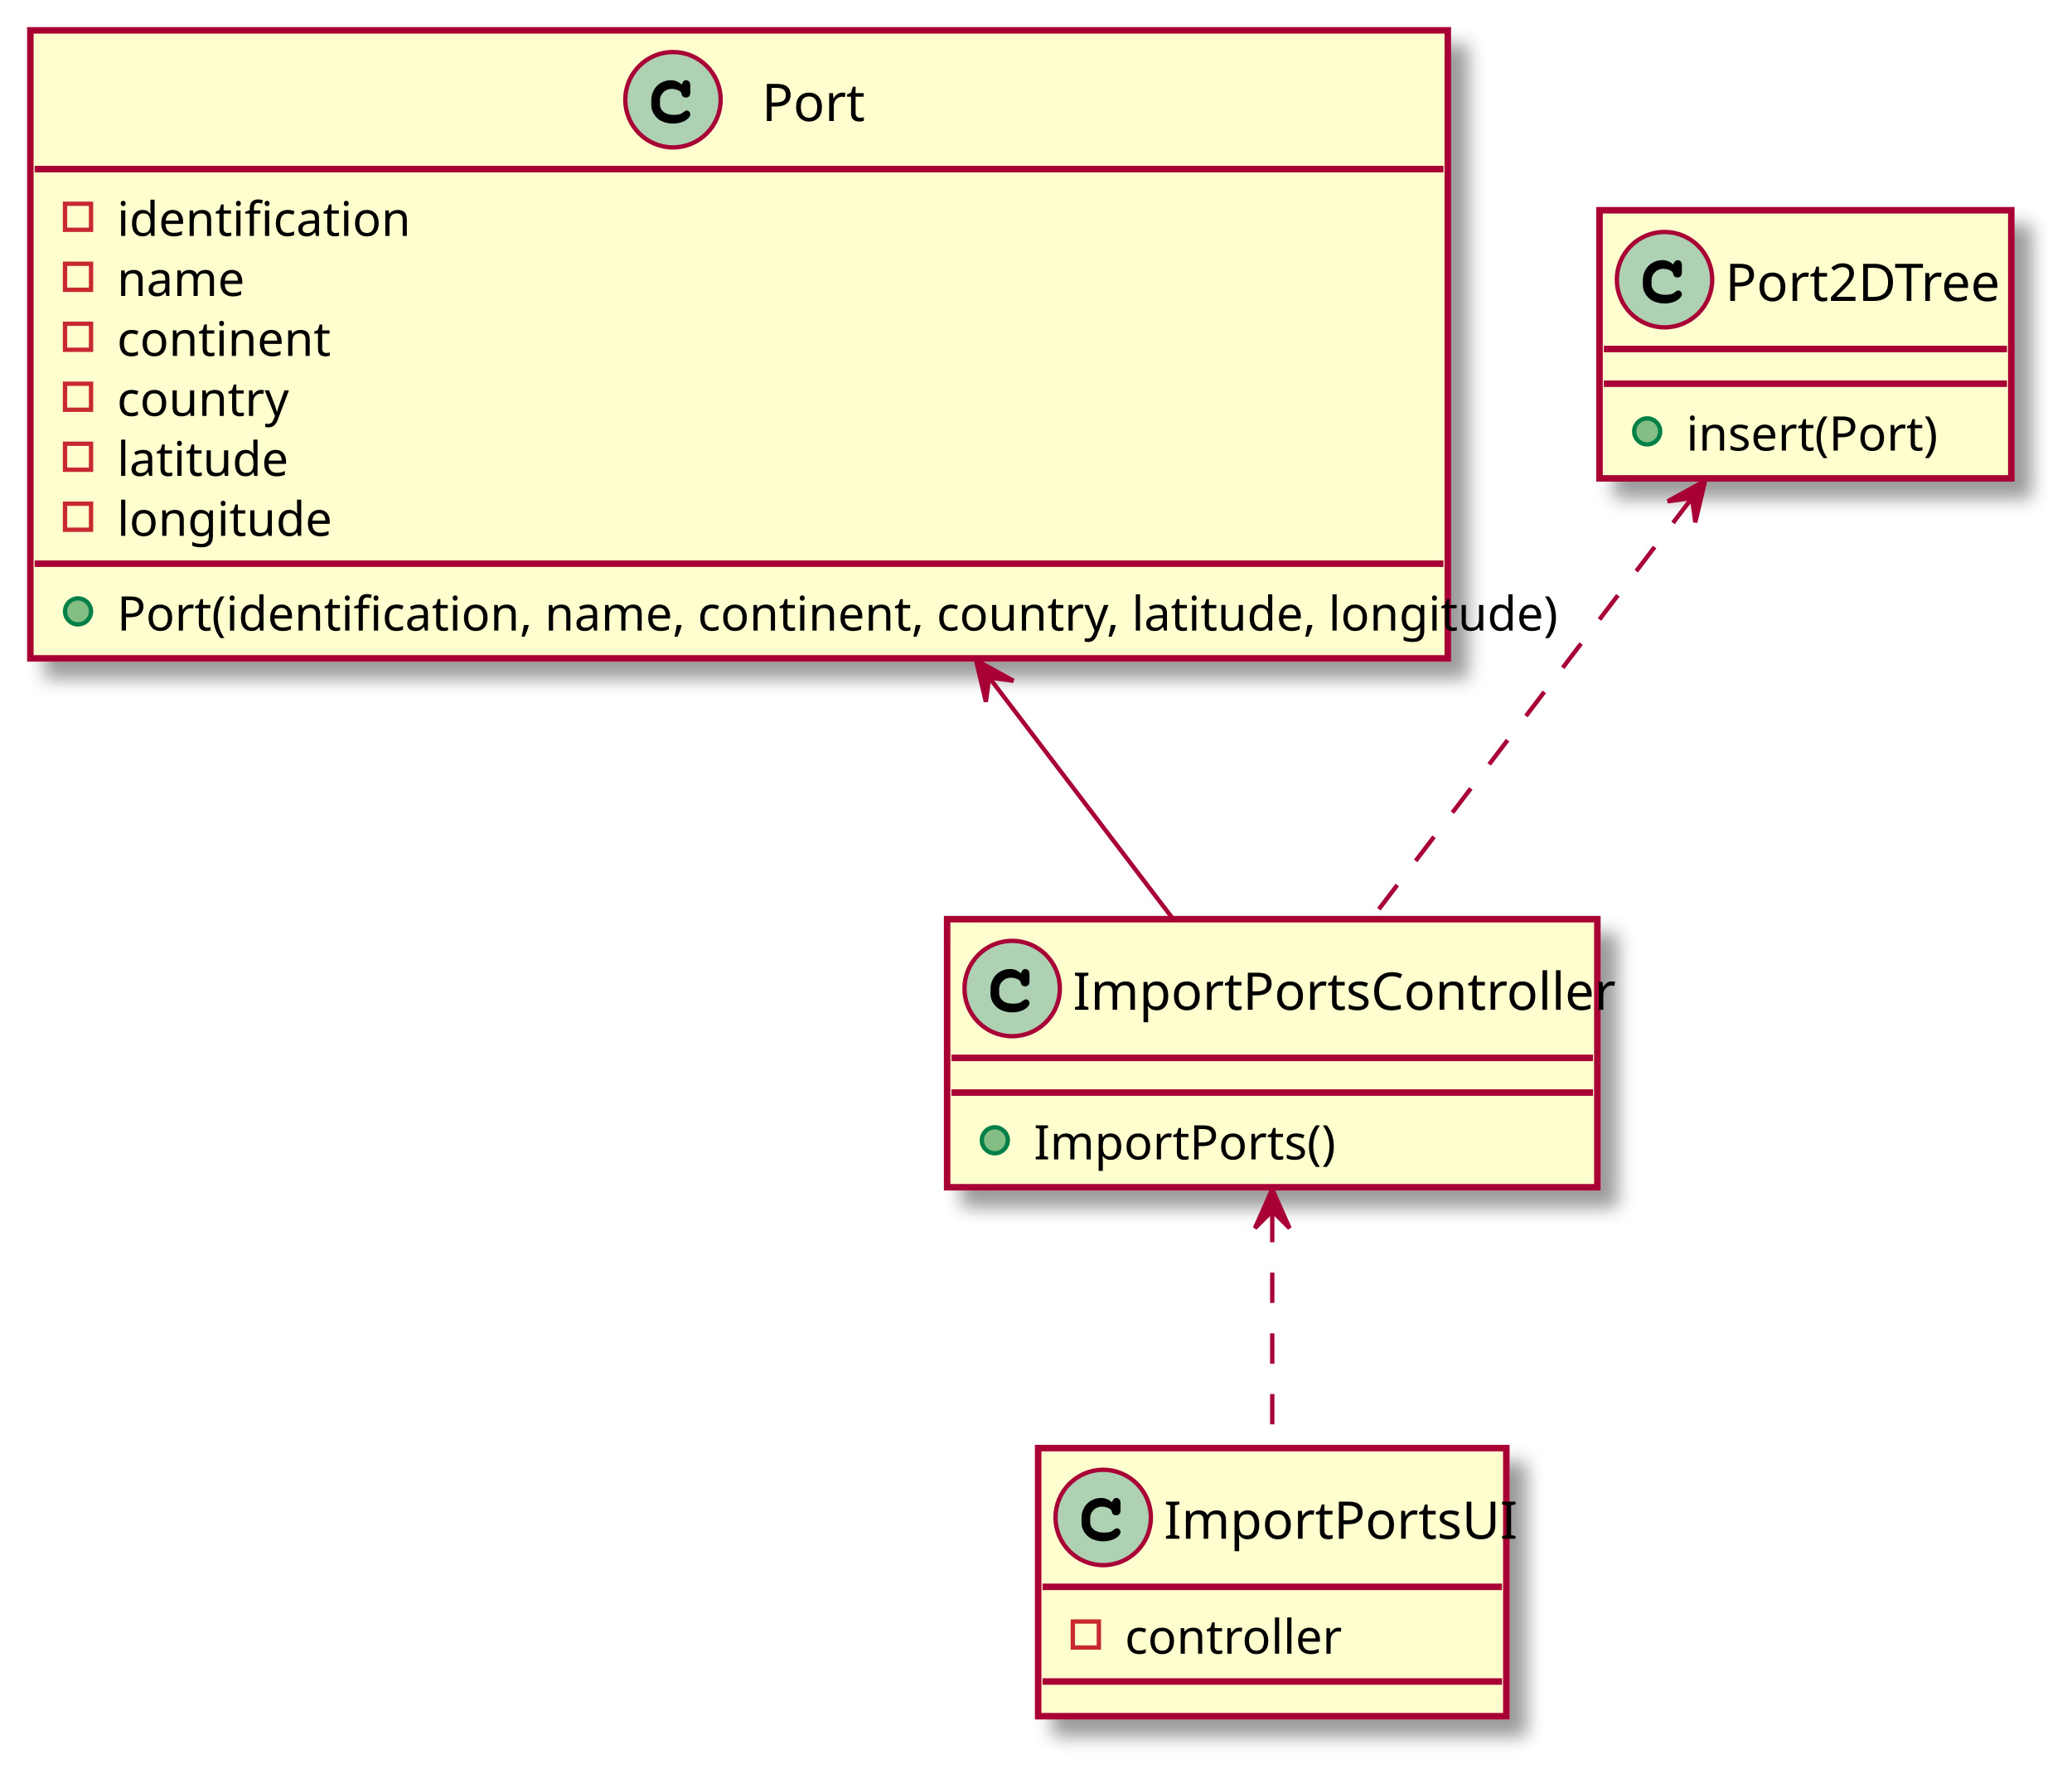
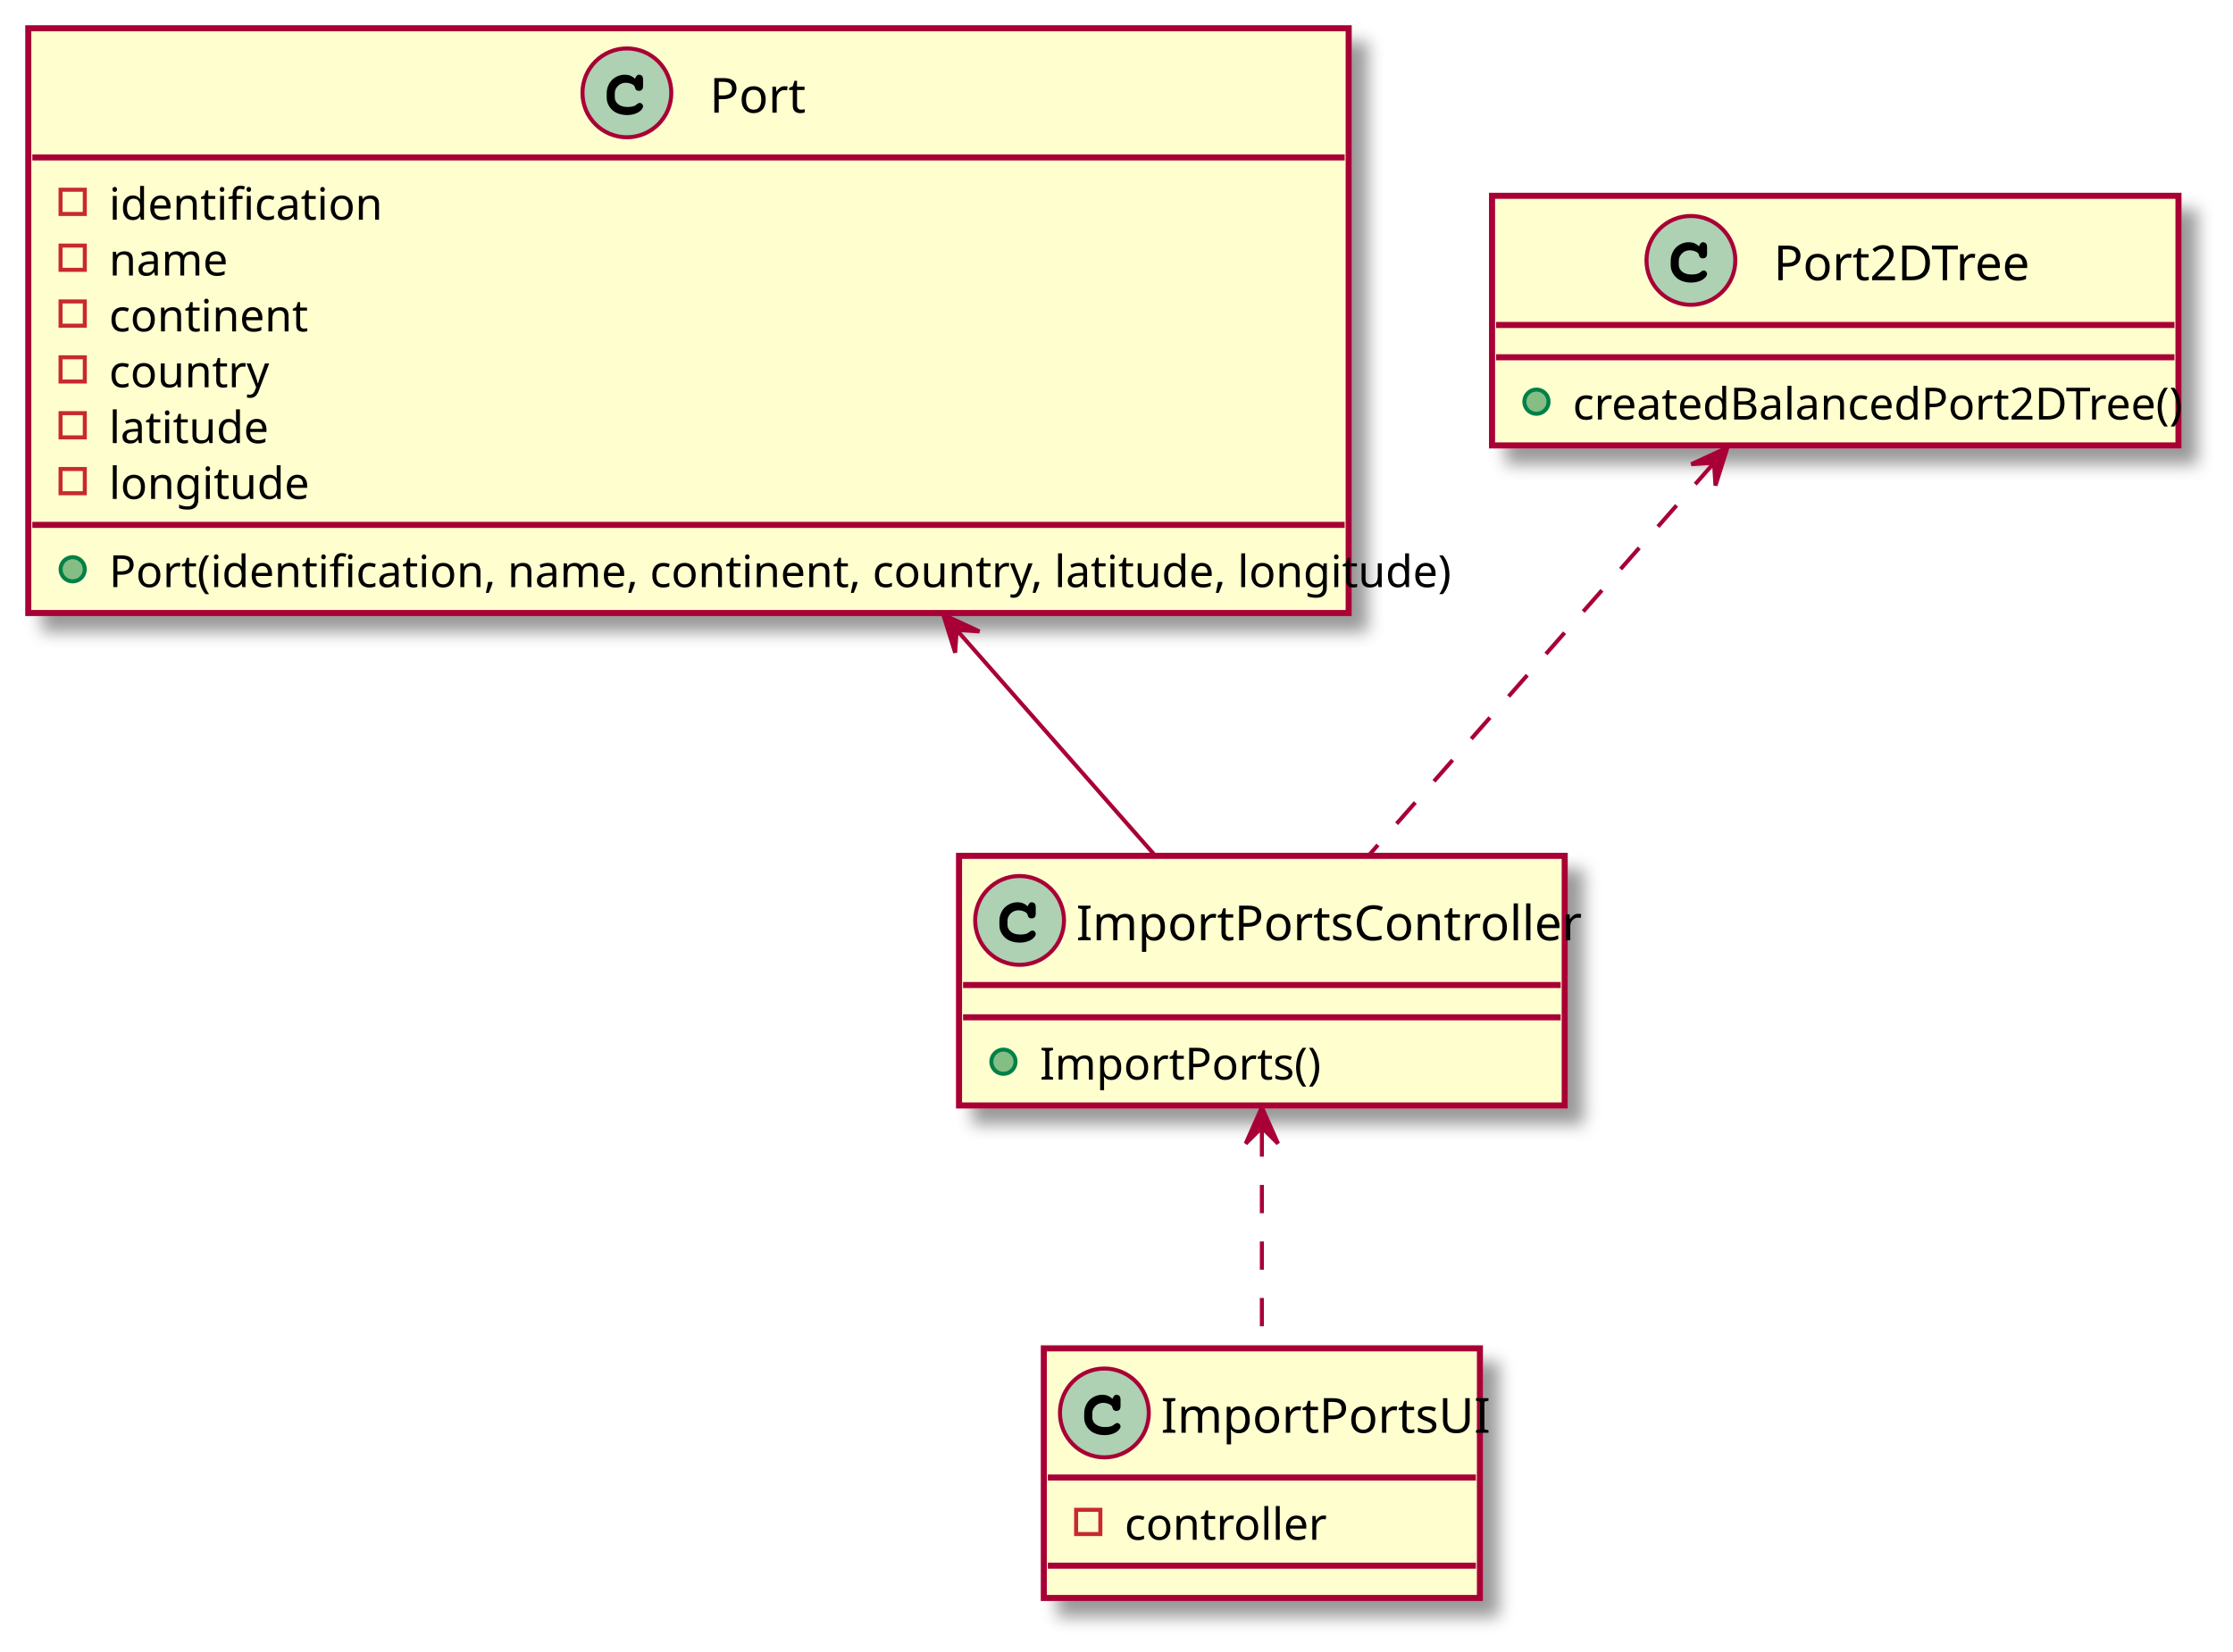
- <svg xmlns="http://www.w3.org/2000/svg" contentScriptType="application/ecmascript" contentStyleType="text/css" height="409px" preserveAspectRatio="none" style="width:478px;height:409px;" version="1.1" viewBox="0 0 478 409" width="478px" zoomAndPan="magnify">
+ <svg xmlns="http://www.w3.org/2000/svg" contentScriptType="application/ecmascript" contentStyleType="text/css" height="409px" preserveAspectRatio="none" style="width:553px;height:409px;" version="1.1" viewBox="0 0 553 409" width="553px" zoomAndPan="magnify">
  <defs>
-     <filter height="300%" id="fbzuvs33ij7xk" width="300%" x="-1" y="-1">
+     <filter height="300%" id="fr1tj8vgd01v3" width="300%" x="-1" y="-1">
      <feGaussianBlur result="blurOut" stdDeviation="2.0" />
      <feColorMatrix in="blurOut" result="blurOut2" type="matrix" values="0 0 0 0 0 0 0 0 0 0 0 0 0 0 0 0 0 0 .4 0" />
      <feOffset dx="4.0" dy="4.0" in="blurOut2" result="blurOut3" />
      <feBlend in="SourceGraphic" in2="blurOut3" mode="normal" />
    </filter>
  </defs>
  <g>
-     <rect codeLine="3" fill="#FEFECE" filter="url(#fbzuvs33ij7xk)" height="61.836" id="ImportPortsUI" style="stroke:#A80036;stroke-width:1.5;" width="108" x="239.5" y="334" />
-     <ellipse cx="254.5" cy="350" fill="#ADD1B2" rx="11" ry="11" style="stroke:#A80036;stroke-width:1.0;" />
-     <path d="M256.5,346.5 Q256.703,346 256.938,345.75 Q257.172,345.5 257.438,345.5 Q257.906,345.5 258.203,345.781 Q258.5,346.062 258.5,346.719 L258.5,348.281 Q258.5,348.938 258.219,349.219 Q257.938,349.5 257.5,349.5 Q257.109,349.5 256.859,349.328 Q256.609,349.156 256.5,348.703 Q256.453,348.391 256.281,348.219 Q255.969,347.891 255.406,347.703 Q254.844,347.5 254.281,347.5 Q253.578,347.5 252.984,347.781 Q252.406,348.062 251.953,348.688 Q251.5,349.312 251.5,350.172 L251.5,351.094 Q251.5,352.125 252.344,352.812 Q253.188,353.5 254.688,353.5 Q255.578,353.5 256.203,353.297 Q256.562,353.188 256.969,352.828 Q257.234,352.625 257.375,352.562 Q257.516,352.5 257.688,352.5 Q258.016,352.5 258.25,352.766 Q258.5,353.016 258.5,353.375 Q258.5,353.719 258.156,354.125 Q257.656,354.719 256.859,355.047 Q255.812,355.5 254.531,355.5 Q253.031,355.5 251.828,354.906 Q250.859,354.438 250.172,353.422 Q249.5,352.406 249.5,351.203 L249.5,350.109 Q249.5,348.859 250.094,347.766 Q250.703,346.672 251.75,346.094 Q252.812,345.5 254,345.5 Q254.719,345.5 255.344,345.75 Q255.969,346 256.5,346.5 Z " fill="#000000" />
-     <text fill="#000000" font-family="sans-serif" font-size="12" lengthAdjust="spacing" textLength="76" x="268.5" y="354.91">ImportPortsUI</text>
-     <line style="stroke:#A80036;stroke-width:1.5;" x1="240.5" x2="346.5" y1="366" y2="366" />
-     <rect fill="none" height="6" style="stroke:#C82930;stroke-width:1.0;" width="6" x="247.5" y="374" />
-     <text fill="#000000" font-family="sans-serif" font-size="11" lengthAdjust="spacing" textLength="45" x="259.5" y="381.419">controller</text>
-     <line style="stroke:#A80036;stroke-width:1.5;" x1="240.5" x2="346.5" y1="387.836" y2="387.836" />
-     <rect codeLine="7" fill="#FEFECE" filter="url(#fbzuvs33ij7xk)" height="61.836" id="ImportPortsController" style="stroke:#A80036;stroke-width:1.5;" width="150" x="218.5" y="212" />
-     <ellipse cx="233.5" cy="228" fill="#ADD1B2" rx="11" ry="11" style="stroke:#A80036;stroke-width:1.0;" />
-     <path d="M235.5,224.5 Q235.703,224 235.938,223.75 Q236.172,223.5 236.438,223.5 Q236.906,223.5 237.203,223.781 Q237.5,224.062 237.5,224.719 L237.5,226.281 Q237.5,226.938 237.219,227.219 Q236.938,227.5 236.5,227.5 Q236.109,227.5 235.859,227.328 Q235.609,227.156 235.5,226.703 Q235.453,226.391 235.281,226.219 Q234.969,225.891 234.406,225.703 Q233.844,225.5 233.281,225.5 Q232.578,225.5 231.984,225.781 Q231.406,226.062 230.953,226.688 Q230.5,227.312 230.5,228.172 L230.5,229.094 Q230.5,230.125 231.344,230.812 Q232.188,231.5 233.688,231.5 Q234.578,231.5 235.203,231.297 Q235.562,231.188 235.969,230.828 Q236.234,230.625 236.375,230.562 Q236.516,230.5 236.688,230.5 Q237.016,230.5 237.25,230.766 Q237.5,231.016 237.5,231.375 Q237.5,231.719 237.156,232.125 Q236.656,232.719 235.859,233.047 Q234.812,233.5 233.531,233.5 Q232.031,233.5 230.828,232.906 Q229.859,232.438 229.172,231.422 Q228.5,230.406 228.5,229.203 L228.5,228.109 Q228.5,226.859 229.094,225.766 Q229.703,224.672 230.75,224.094 Q231.812,223.5 233,223.5 Q233.719,223.5 234.344,223.75 Q234.969,224 235.5,224.5 Z " fill="#000000" />
-     <text fill="#000000" font-family="sans-serif" font-size="12" lengthAdjust="spacing" textLength="118" x="247.5" y="232.91">ImportPortsController</text>
-     <line style="stroke:#A80036;stroke-width:1.5;" x1="219.5" x2="367.5" y1="244" y2="244" />
-     <line style="stroke:#A80036;stroke-width:1.5;" x1="219.5" x2="367.5" y1="252" y2="252" />
-     <ellipse cx="229.5" cy="263" fill="#84BE84" rx="3" ry="3" style="stroke:#038048;stroke-width:1.0;" />
-     <text fill="#000000" font-family="sans-serif" font-size="11" lengthAdjust="spacing" textLength="62" x="238.5" y="267.419">ImportPorts()</text>
-     <rect codeLine="11" fill="#FEFECE" filter="url(#fbzuvs33ij7xk)" height="144.852" id="Port" style="stroke:#A80036;stroke-width:1.5;" width="327" x="7" y="7" />
+     <rect codeLine="3" fill="#FEFECE" filter="url(#fr1tj8vgd01v3)" height="61.836" id="ImportPortsUI" style="stroke:#A80036;stroke-width:1.5;" width="108" x="258.5" y="334" />
+     <ellipse cx="273.5" cy="350" fill="#ADD1B2" rx="11" ry="11" style="stroke:#A80036;stroke-width:1.0;" />
+     <path d="M275.5,346.5 Q275.703,346 275.938,345.75 Q276.172,345.5 276.438,345.5 Q276.906,345.5 277.203,345.781 Q277.5,346.062 277.5,346.719 L277.5,348.281 Q277.5,348.938 277.219,349.219 Q276.938,349.5 276.5,349.5 Q276.109,349.5 275.859,349.328 Q275.609,349.156 275.5,348.703 Q275.453,348.391 275.281,348.219 Q274.969,347.891 274.406,347.703 Q273.844,347.5 273.281,347.5 Q272.578,347.5 271.984,347.781 Q271.406,348.062 270.953,348.688 Q270.5,349.312 270.5,350.172 L270.5,351.094 Q270.5,352.125 271.344,352.812 Q272.188,353.5 273.688,353.5 Q274.578,353.5 275.203,353.297 Q275.562,353.188 275.969,352.828 Q276.234,352.625 276.375,352.562 Q276.516,352.5 276.688,352.5 Q277.016,352.5 277.25,352.766 Q277.5,353.016 277.5,353.375 Q277.5,353.719 277.156,354.125 Q276.656,354.719 275.859,355.047 Q274.812,355.5 273.531,355.5 Q272.031,355.5 270.828,354.906 Q269.859,354.438 269.172,353.422 Q268.5,352.406 268.5,351.203 L268.5,350.109 Q268.5,348.859 269.094,347.766 Q269.703,346.672 270.75,346.094 Q271.812,345.5 273,345.5 Q273.719,345.5 274.344,345.75 Q274.969,346 275.5,346.5 Z " fill="#000000" />
+     <text fill="#000000" font-family="sans-serif" font-size="12" lengthAdjust="spacing" textLength="76" x="287.5" y="354.91">ImportPortsUI</text>
+     <line style="stroke:#A80036;stroke-width:1.5;" x1="259.5" x2="365.5" y1="366" y2="366" />
+     <rect fill="none" height="6" style="stroke:#C82930;stroke-width:1.0;" width="6" x="266.5" y="374" />
+     <text fill="#000000" font-family="sans-serif" font-size="11" lengthAdjust="spacing" textLength="45" x="278.5" y="381.419">controller</text>
+     <line style="stroke:#A80036;stroke-width:1.5;" x1="259.5" x2="365.5" y1="387.836" y2="387.836" />
+     <rect codeLine="7" fill="#FEFECE" filter="url(#fr1tj8vgd01v3)" height="61.836" id="ImportPortsController" style="stroke:#A80036;stroke-width:1.5;" width="150" x="237.5" y="212" />
+     <ellipse cx="252.5" cy="228" fill="#ADD1B2" rx="11" ry="11" style="stroke:#A80036;stroke-width:1.0;" />
+     <path d="M254.5,224.5 Q254.703,224 254.938,223.75 Q255.172,223.5 255.438,223.5 Q255.906,223.5 256.203,223.781 Q256.5,224.062 256.5,224.719 L256.5,226.281 Q256.5,226.938 256.219,227.219 Q255.938,227.5 255.5,227.5 Q255.109,227.5 254.859,227.328 Q254.609,227.156 254.5,226.703 Q254.453,226.391 254.281,226.219 Q253.969,225.891 253.406,225.703 Q252.844,225.5 252.281,225.5 Q251.578,225.5 250.984,225.781 Q250.406,226.062 249.953,226.688 Q249.5,227.312 249.5,228.172 L249.5,229.094 Q249.5,230.125 250.344,230.812 Q251.188,231.5 252.688,231.5 Q253.578,231.5 254.203,231.297 Q254.562,231.188 254.969,230.828 Q255.234,230.625 255.375,230.562 Q255.516,230.5 255.688,230.5 Q256.016,230.5 256.25,230.766 Q256.5,231.016 256.5,231.375 Q256.5,231.719 256.156,232.125 Q255.656,232.719 254.859,233.047 Q253.812,233.5 252.531,233.5 Q251.031,233.5 249.828,232.906 Q248.859,232.438 248.172,231.422 Q247.5,230.406 247.5,229.203 L247.5,228.109 Q247.5,226.859 248.094,225.766 Q248.703,224.672 249.75,224.094 Q250.812,223.5 252,223.5 Q252.719,223.5 253.344,223.75 Q253.969,224 254.5,224.5 Z " fill="#000000" />
+     <text fill="#000000" font-family="sans-serif" font-size="12" lengthAdjust="spacing" textLength="118" x="266.5" y="232.91">ImportPortsController</text>
+     <line style="stroke:#A80036;stroke-width:1.5;" x1="238.5" x2="386.5" y1="244" y2="244" />
+     <line style="stroke:#A80036;stroke-width:1.5;" x1="238.5" x2="386.5" y1="252" y2="252" />
+     <ellipse cx="248.5" cy="263" fill="#84BE84" rx="3" ry="3" style="stroke:#038048;stroke-width:1.0;" />
+     <text fill="#000000" font-family="sans-serif" font-size="11" lengthAdjust="spacing" textLength="62" x="257.5" y="267.419">ImportPorts()</text>
+     <rect codeLine="11" fill="#FEFECE" filter="url(#fr1tj8vgd01v3)" height="144.852" id="Port" style="stroke:#A80036;stroke-width:1.5;" width="327" x="7" y="7" />
    <ellipse cx="155.25" cy="23" fill="#ADD1B2" rx="11" ry="11" style="stroke:#A80036;stroke-width:1.0;" />
    <path d="M157.25,19.5 Q157.453,19 157.688,18.75 Q157.922,18.5 158.188,18.5 Q158.656,18.5 158.953,18.781 Q159.25,19.062 159.25,19.719 L159.25,21.281 Q159.25,21.938 158.969,22.219 Q158.688,22.5 158.25,22.5 Q157.859,22.5 157.609,22.328 Q157.359,22.156 157.25,21.703 Q157.203,21.391 157.031,21.219 Q156.719,20.891 156.156,20.703 Q155.594,20.5 155.031,20.5 Q154.328,20.5 153.734,20.781 Q153.156,21.062 152.703,21.688 Q152.25,22.312 152.25,23.172 L152.25,24.094 Q152.25,25.125 153.094,25.812 Q153.938,26.5 155.438,26.5 Q156.328,26.5 156.953,26.297 Q157.312,26.188 157.719,25.828 Q157.984,25.625 158.125,25.562 Q158.266,25.5 158.438,25.5 Q158.766,25.5 159,25.766 Q159.25,26.016 159.25,26.375 Q159.25,26.719 158.906,27.125 Q158.406,27.719 157.609,28.047 Q156.562,28.5 155.281,28.5 Q153.781,28.5 152.578,27.906 Q151.609,27.438 150.922,26.422 Q150.25,25.406 150.25,24.203 L150.25,23.109 Q150.25,21.859 150.844,20.766 Q151.453,19.672 152.5,19.094 Q153.562,18.5 154.75,18.5 Q155.469,18.5 156.094,18.75 Q156.719,19 157.25,19.5 Z " fill="#000000" />
    <text fill="#000000" font-family="sans-serif" font-size="12" lengthAdjust="spacing" textLength="22" x="175.75" y="27.91">Port</text>
    <line style="stroke:#A80036;stroke-width:1.5;" x1="8" x2="333" y1="39" y2="39" />
    <rect fill="none" height="6" style="stroke:#C82930;stroke-width:1.0;" width="6" x="15" y="47" />
    <text fill="#000000" font-family="sans-serif" font-size="11" lengthAdjust="spacing" textLength="60" x="27" y="54.419">identification</text>
    <rect fill="none" height="6" style="stroke:#C82930;stroke-width:1.0;" width="6" x="15" y="60.836" />
    <text fill="#000000" font-family="sans-serif" font-size="11" lengthAdjust="spacing" textLength="26" x="27" y="68.255">name</text>
    <rect fill="none" height="6" style="stroke:#C82930;stroke-width:1.0;" width="6" x="15" y="74.672" />
    <text fill="#000000" font-family="sans-serif" font-size="11" lengthAdjust="spacing" textLength="44" x="27" y="82.091">continent</text>
    <rect fill="none" height="6" style="stroke:#C82930;stroke-width:1.0;" width="6" x="15" y="88.508" />
    <text fill="#000000" font-family="sans-serif" font-size="11" lengthAdjust="spacing" textLength="37" x="27" y="95.927">country</text>
    <rect fill="none" height="6" style="stroke:#C82930;stroke-width:1.0;" width="6" x="15" y="102.344" />
    <text fill="#000000" font-family="sans-serif" font-size="11" lengthAdjust="spacing" textLength="34" x="27" y="109.763">latitude</text>
    <rect fill="none" height="6" style="stroke:#C82930;stroke-width:1.0;" width="6" x="15" y="116.18" />
    <text fill="#000000" font-family="sans-serif" font-size="11" lengthAdjust="spacing" textLength="43" x="27" y="123.599">longitude</text>
    <line style="stroke:#A80036;stroke-width:1.5;" x1="8" x2="333" y1="130.016" y2="130.016" />
    <ellipse cx="18" cy="141.016" fill="#84BE84" rx="3" ry="3" style="stroke:#038048;stroke-width:1.0;" />
    <text fill="#000000" font-family="sans-serif" font-size="11" lengthAdjust="spacing" textLength="301" x="27" y="145.435">Port(identification, name, continent, country, latitude, longitude)</text>
-     <rect codeLine="21" fill="#FEFECE" filter="url(#fbzuvs33ij7xk)" height="61.836" id="Port2DTree" style="stroke:#A80036;stroke-width:1.5;" width="95" x="369" y="48.5" />
-     <ellipse cx="384" cy="64.5" fill="#ADD1B2" rx="11" ry="11" style="stroke:#A80036;stroke-width:1.0;" />
-     <path d="M386,61 Q386.203,60.5 386.438,60.25 Q386.672,60 386.938,60 Q387.406,60 387.703,60.281 Q388,60.562 388,61.219 L388,62.781 Q388,63.438 387.719,63.719 Q387.438,64 387,64 Q386.609,64 386.359,63.828 Q386.109,63.656 386,63.203 Q385.953,62.891 385.781,62.719 Q385.469,62.391 384.906,62.203 Q384.344,62 383.781,62 Q383.078,62 382.484,62.281 Q381.906,62.562 381.453,63.188 Q381,63.812 381,64.672 L381,65.594 Q381,66.625 381.844,67.312 Q382.688,68 384.188,68 Q385.078,68 385.703,67.797 Q386.062,67.688 386.469,67.328 Q386.734,67.125 386.875,67.062 Q387.016,67 387.188,67 Q387.516,67 387.75,67.266 Q388,67.516 388,67.875 Q388,68.219 387.656,68.625 Q387.156,69.219 386.359,69.547 Q385.312,70 384.031,70 Q382.531,70 381.328,69.406 Q380.359,68.938 379.672,67.922 Q379,66.906 379,65.703 L379,64.609 Q379,63.359 379.594,62.266 Q380.203,61.172 381.25,60.594 Q382.312,60 383.5,60 Q384.219,60 384.844,60.25 Q385.469,60.5 386,61 Z " fill="#000000" />
-     <text fill="#000000" font-family="sans-serif" font-size="12" lengthAdjust="spacing" textLength="63" x="398" y="69.41">Port2DTree</text>
-     <line style="stroke:#A80036;stroke-width:1.5;" x1="370" x2="463" y1="80.5" y2="80.5" />
-     <line style="stroke:#A80036;stroke-width:1.5;" x1="370" x2="463" y1="88.5" y2="88.5" />
-     <ellipse cx="380" cy="99.5" fill="#84BE84" rx="3" ry="3" style="stroke:#038048;stroke-width:1.0;" />
-     <text fill="#000000" font-family="sans-serif" font-size="11" lengthAdjust="spacing" textLength="54" x="389" y="103.919">insert(Port)</text>
-     <path codeLine="25" d="M293.5,279.52 C293.5,296.75 293.5,317.24 293.5,333.73 " fill="none" id="ImportPortsController-backto-ImportPortsUI" style="stroke:#A80036;stroke-width:1.0;stroke-dasharray:7.0,7.0;" />
-     <polygon fill="#A80036" points="293.5,274.28,289.5,283.28,293.5,279.28,297.5,283.28,293.5,274.28" style="stroke:#A80036;stroke-width:1.0;" />
-     <path codeLine="26" d="M390.2,115.03 C368.32,143.77 337.46,184.28 316.53,211.76 " fill="none" id="Port2DTree-backto-ImportPortsController" style="stroke:#A80036;stroke-width:1.0;stroke-dasharray:7.0,7.0;" />
-     <polygon fill="#A80036" points="393.36,110.88,384.73,115.626,390.335,114.861,391.1,120.466,393.36,110.88" style="stroke:#A80036;stroke-width:1.0;" />
-     <path codeLine="27" d="M228.53,156.69 C243.38,176.2 258.51,196.06 270.42,211.7 " fill="none" id="Port-backto-ImportPortsController" style="stroke:#A80036;stroke-width:1.0;" />
-     <polygon fill="#A80036" points="225.17,152.28,227.43,161.866,228.195,156.261,233.8,157.026,225.17,152.28" style="stroke:#A80036;stroke-width:1.0;" />
+     <rect codeLine="21" fill="#FEFECE" filter="url(#fr1tj8vgd01v3)" height="61.836" id="Port2DTree" style="stroke:#A80036;stroke-width:1.5;" width="170" x="369.5" y="48.5" />
+     <ellipse cx="418.75" cy="64.5" fill="#ADD1B2" rx="11" ry="11" style="stroke:#A80036;stroke-width:1.0;" />
+     <path d="M420.75,61 Q420.953,60.5 421.188,60.25 Q421.422,60 421.688,60 Q422.156,60 422.453,60.281 Q422.75,60.562 422.75,61.219 L422.75,62.781 Q422.75,63.438 422.469,63.719 Q422.188,64 421.75,64 Q421.359,64 421.109,63.828 Q420.859,63.656 420.75,63.203 Q420.703,62.891 420.531,62.719 Q420.219,62.391 419.656,62.203 Q419.094,62 418.531,62 Q417.828,62 417.234,62.281 Q416.656,62.562 416.203,63.188 Q415.75,63.812 415.75,64.672 L415.75,65.594 Q415.75,66.625 416.594,67.312 Q417.438,68 418.938,68 Q419.828,68 420.453,67.797 Q420.812,67.688 421.219,67.328 Q421.484,67.125 421.625,67.062 Q421.766,67 421.938,67 Q422.266,67 422.5,67.266 Q422.75,67.516 422.75,67.875 Q422.75,68.219 422.406,68.625 Q421.906,69.219 421.109,69.547 Q420.062,70 418.781,70 Q417.281,70 416.078,69.406 Q415.109,68.938 414.422,67.922 Q413.75,66.906 413.75,65.703 L413.75,64.609 Q413.75,63.359 414.344,62.266 Q414.953,61.172 416,60.594 Q417.062,60 418.25,60 Q418.969,60 419.594,60.25 Q420.219,60.5 420.75,61 Z " fill="#000000" />
+     <text fill="#000000" font-family="sans-serif" font-size="12" lengthAdjust="spacing" textLength="63" x="439.25" y="69.41">Port2DTree</text>
+     <line style="stroke:#A80036;stroke-width:1.5;" x1="370.5" x2="538.5" y1="80.5" y2="80.5" />
+     <line style="stroke:#A80036;stroke-width:1.5;" x1="370.5" x2="538.5" y1="88.5" y2="88.5" />
+     <ellipse cx="380.5" cy="99.5" fill="#84BE84" rx="3" ry="3" style="stroke:#038048;stroke-width:1.0;" />
+     <text fill="#000000" font-family="sans-serif" font-size="11" lengthAdjust="spacing" textLength="144" x="389.5" y="103.919">createdBalancedPort2DTree()</text>
+     <path codeLine="25" d="M312.5,279.52 C312.5,296.75 312.5,317.24 312.5,333.73 " fill="none" id="ImportPortsController-backto-ImportPortsUI" style="stroke:#A80036;stroke-width:1.0;stroke-dasharray:7.0,7.0;" />
+     <polygon fill="#A80036" points="312.5,274.28,308.5,283.28,312.5,279.28,316.5,283.28,312.5,274.28" style="stroke:#A80036;stroke-width:1.0;" />
+     <path codeLine="26" d="M424.45,114.68 C399.16,143.43 363.35,184.17 339.09,211.76 " fill="none" id="Port2DTree-backto-ImportPortsController" style="stroke:#A80036;stroke-width:1.0;stroke-dasharray:7.0,7.0;" />
+     <polygon fill="#A80036" points="427.79,110.88,418.838,114.985,424.483,114.63,424.838,120.276,427.79,110.88" style="stroke:#A80036;stroke-width:1.0;" />
+     <path codeLine="27" d="M237.06,156.2 C254.35,175.86 271.99,195.92 285.86,211.7 " fill="none" id="Port-backto-ImportPortsController" style="stroke:#A80036;stroke-width:1.0;" />
+     <polygon fill="#A80036" points="233.61,152.28,236.544,161.682,236.91,156.037,242.555,156.402,233.61,152.28" style="stroke:#A80036;stroke-width:1.0;" />
  </g>
</svg>
